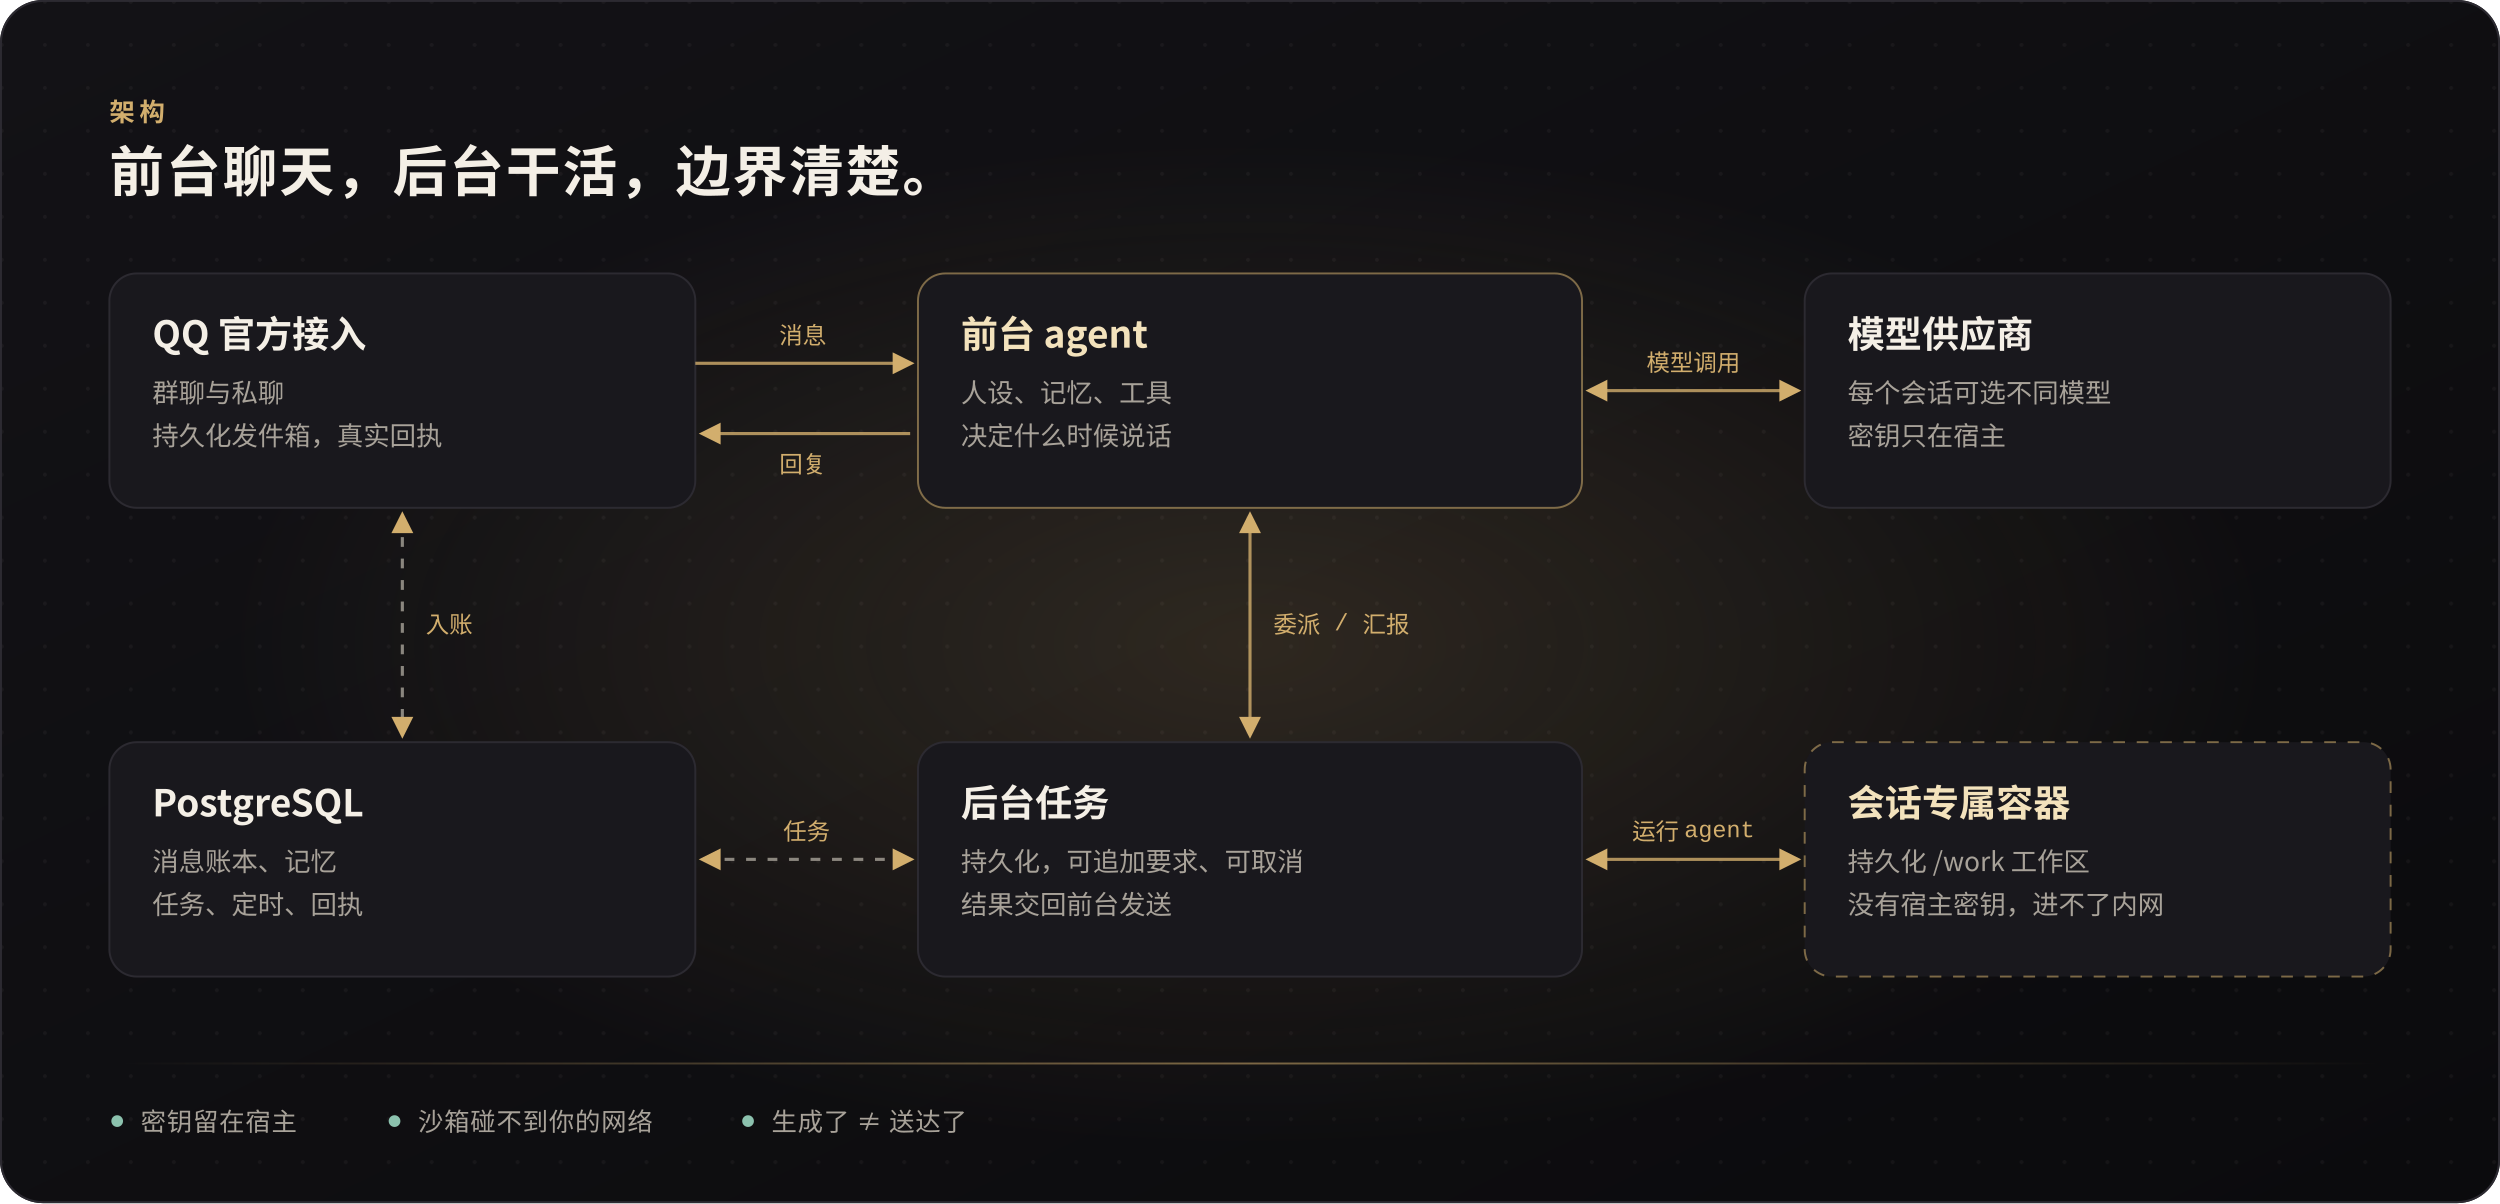
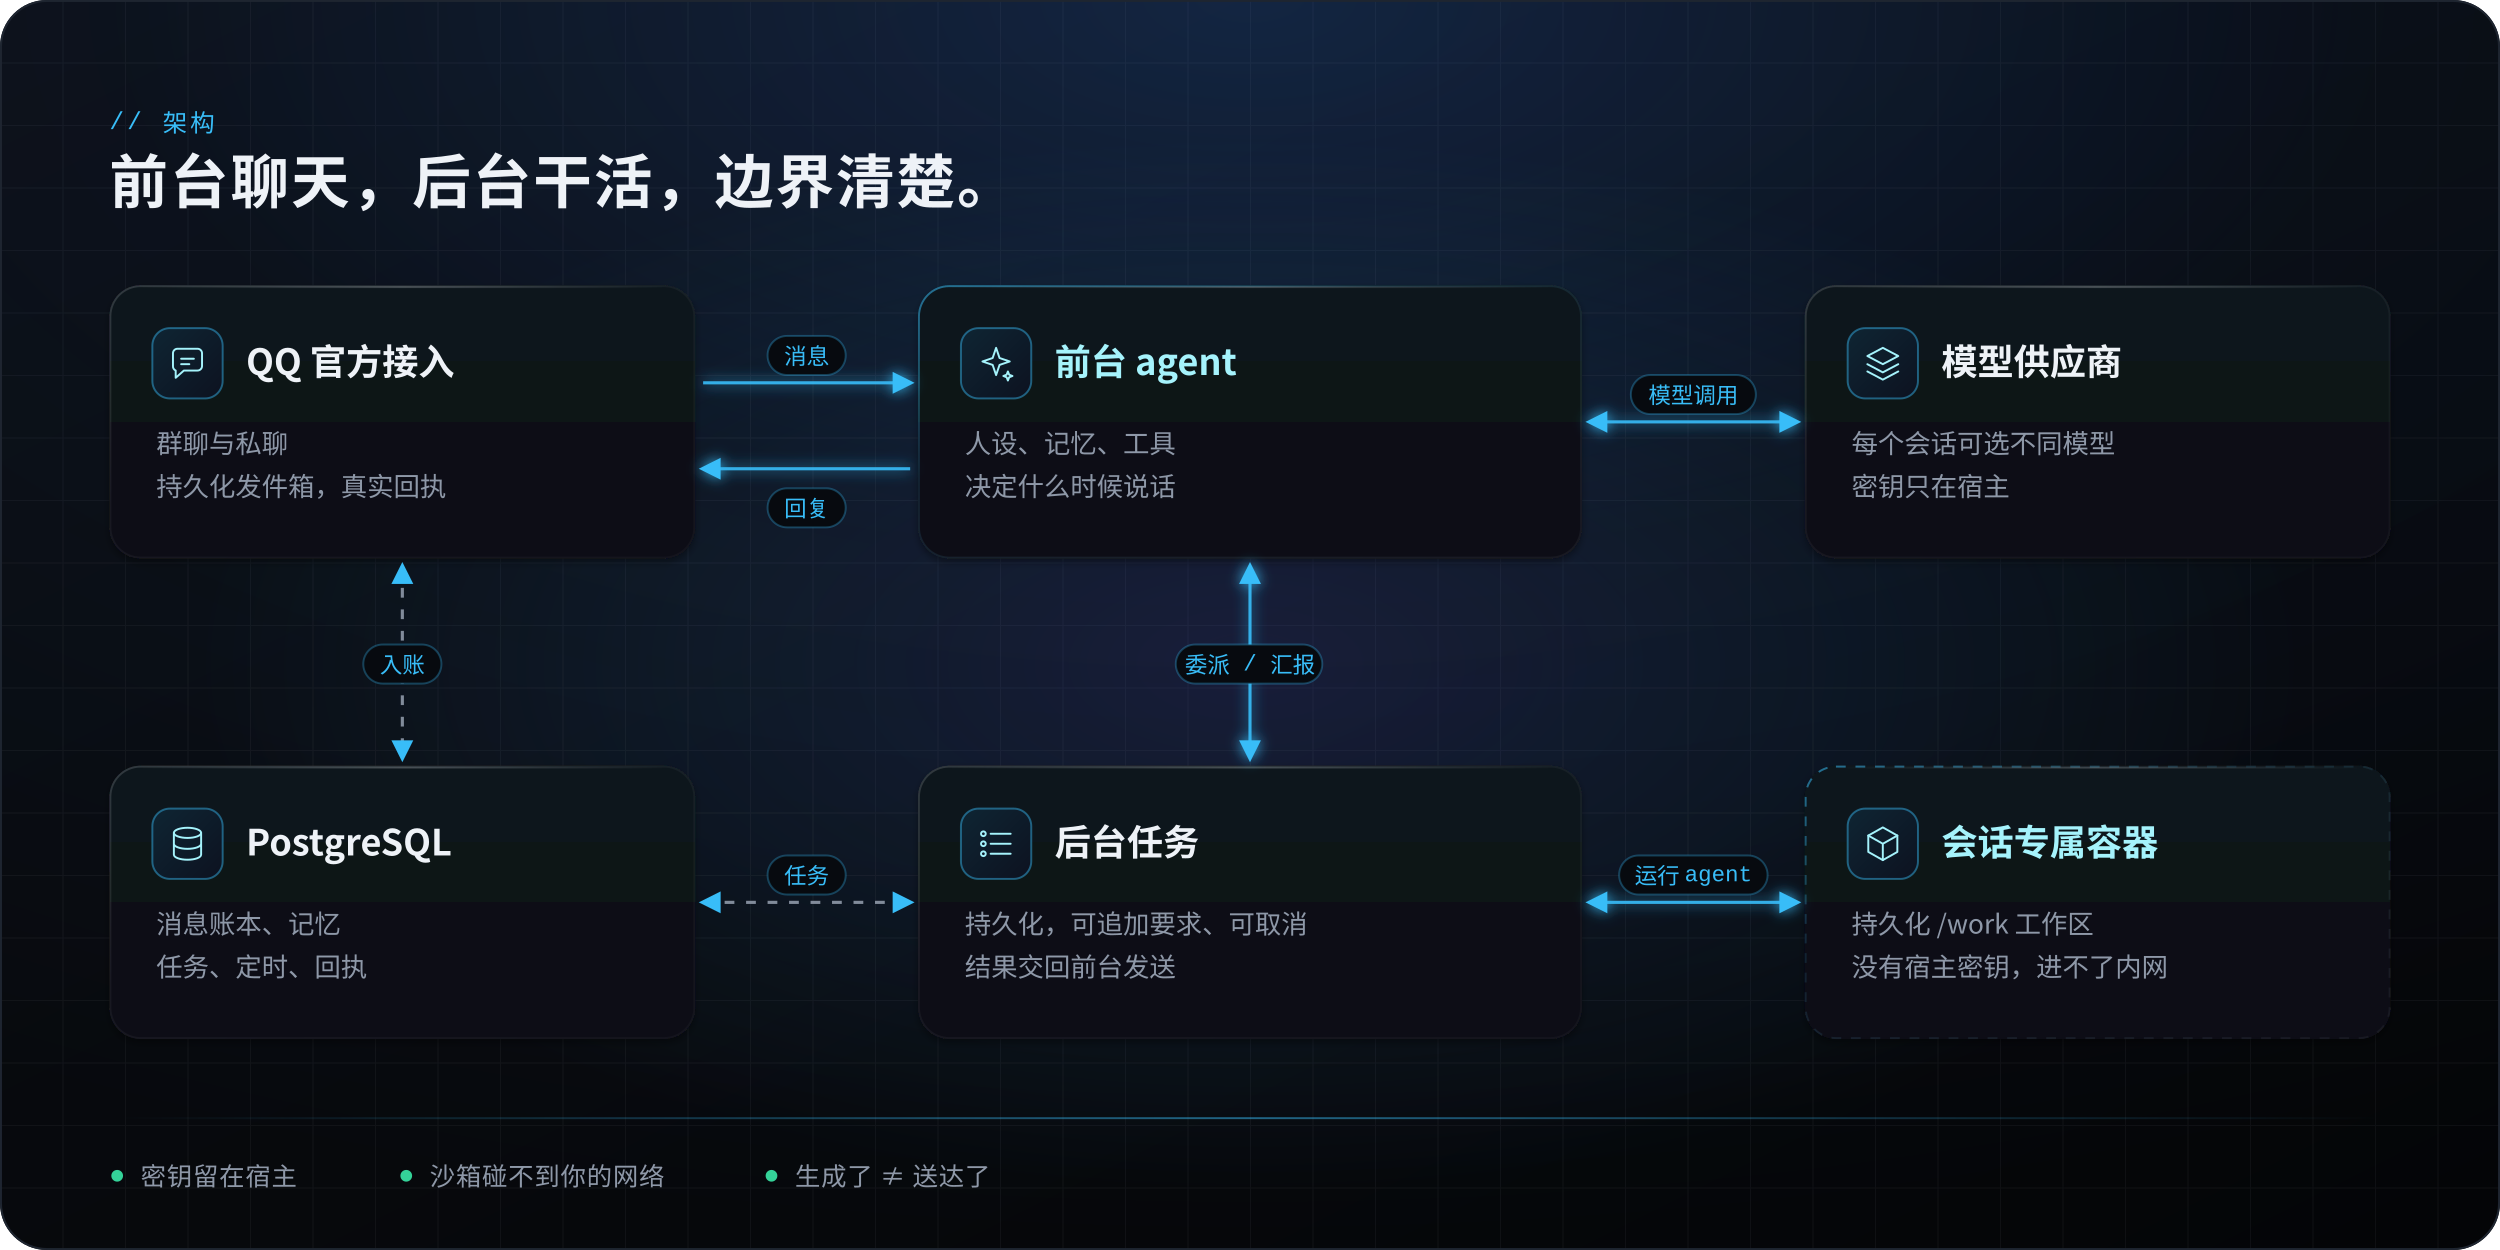
- <svg xmlns="http://www.w3.org/2000/svg" width="1280" height="616" viewBox="0 0 1280 616" role="img" aria-labelledby="t d">
+ <svg xmlns="http://www.w3.org/2000/svg" width="1280" height="640" viewBox="0 0 1280 640" role="img" aria-labelledby="t d">
  <defs>
    <linearGradient id="bg" x1="0" y1="0" x2="1" y2="1">
-       <stop stop-color="#131216" />
-       <stop offset="1" stop-color="#0B0B0D" />
-     </linearGradient>
-     <linearGradient id="gold" x1="0" y1="0" x2="1" y2="0">
-       <stop stop-color="#F3E2BC" />
-       <stop offset=".55" stop-color="#D2AE6D" />
-       <stop offset="1" stop-color="#A9824A" />
+       <stop stop-color="#0A0D12" />
+       <stop offset="1" stop-color="#040507" />
+     </linearGradient>
+     <linearGradient id="gold" x1="0" y1="0" x2="1" y2="1">
+       <stop stop-color="#A5F3FC" />
+       <stop offset=".55" stop-color="#38BDF8" />
+       <stop offset="1" stop-color="#6366F1" />
+     </linearGradient>
+     <linearGradient id="goldv" x1="0" y1="0" x2="0" y2="1">
+       <stop stop-color="#A5F3FC" />
+       <stop offset="1" stop-color="#38BDF8" />
+     </linearGradient>
+     <linearGradient id="face" x1="0" y1="0" x2="0" y2="1">
+       <stop stop-color="#11151C" />
+       <stop offset="1" stop-color="#0B0E13" />
+     </linearGradient>
+     <linearGradient id="edge" x1="0" y1="0" x2="1" y2="1">
+       <stop stop-color="#38BDF8" stop-opacity=".55" />
+       <stop offset=".35" stop-color="#38BDF8" stop-opacity=".12" />
+       <stop offset="1" stop-color="#EEF2F7" stop-opacity=".05" />
+     </linearGradient>
+     <linearGradient id="edgeq" x1="0" y1="0" x2="1" y2="1">
+       <stop stop-color="#EEF2F7" stop-opacity=".16" />
+       <stop offset=".4" stop-color="#EEF2F7" stop-opacity=".05" />
+       <stop offset="1" stop-color="#EEF2F7" stop-opacity=".03" />
+     </linearGradient>
+     <linearGradient id="sheen" x1="0" y1="0" x2="1" y2="0">
+       <stop stop-color="#EEF2F7" stop-opacity="0" />
+       <stop offset=".5" stop-color="#EEF2F7" stop-opacity=".22" />
+       <stop offset="1" stop-color="#EEF2F7" stop-opacity="0" />
    </linearGradient>
    <linearGradient id="hair" x1="0" y1="0" x2="1" y2="0">
-       <stop stop-color="#D2AE6D" stop-opacity="0" />
-       <stop offset=".5" stop-color="#D2AE6D" stop-opacity=".55" />
-       <stop offset="1" stop-color="#D2AE6D" stop-opacity="0" />
+       <stop stop-color="#38BDF8" stop-opacity="0" />
+       <stop offset=".5" stop-color="#38BDF8" stop-opacity=".5" />
+       <stop offset="1" stop-color="#38BDF8" stop-opacity="0" />
    </linearGradient>
    <radialGradient id="glow" cx=".5" cy=".5" r=".5">
-       <stop stop-color="#D2AE6D" stop-opacity=".16" />
-       <stop offset="1" stop-color="#D2AE6D" stop-opacity="0" />
+       <stop stop-color="#6366F1" stop-opacity=".16" />
+       <stop offset="1" stop-color="#38BDF8" stop-opacity="0" />
    </radialGradient>
    <radialGradient id="jglow" cx=".5" cy=".5" r=".5">
-       <stop stop-color="#8CC2AE" stop-opacity=".10" />
-       <stop offset="1" stop-color="#8CC2AE" stop-opacity="0" />
+       <stop stop-color="#34D399" stop-opacity=".10" />
+       <stop offset="1" stop-color="#34D399" stop-opacity="0" />
    </radialGradient>
-     <pattern id="dots" width="22" height="22" patternUnits="userSpaceOnUse">
-       <circle cx="1" cy="1" r="1" fill="#F4EFE6" fill-opacity=".045" />
+     <linearGradient id="iconbg" x1="0" y1="0" x2="1" y2="1">
+       <stop stop-color="#0E2533" />
+       <stop offset="1" stop-color="#0D1220" />
+     </linearGradient>
+     <pattern id="dots" width="32" height="32" patternUnits="userSpaceOnUse">
+       <path d="M32 0H0V32" fill="none" stroke="#EEF2F7" stroke-opacity=".045" />
    </pattern>
-     <clipPath id="card">
-       <rect width="1280" height="616" rx="22" />
+     <linearGradient id="silver" x1="0" y1="0" x2="0" y2="1">
+       <stop stop-color="#FFFFFF" />
+       <stop offset="1" stop-color="#8B95A5" />
+     </linearGradient>
+     <linearGradient id="beam" x1="0" y1="0" x2="1" y2="0">
+       <stop stop-color="#A5F3FC" stop-opacity="0" />
+       <stop offset=".5" stop-color="#A5F3FC" />
+       <stop offset="1" stop-color="#6366F1" stop-opacity="0" />
+     </linearGradient>
+     <radialGradient id="spot" cx=".5" cy="0" r="1">
+       <stop stop-color="#3B82F6" stop-opacity=".22" />
+       <stop offset=".45" stop-color="#3B82F6" stop-opacity=".05" />
+       <stop offset="1" stop-color="#3B82F6" stop-opacity="0" />
+     </radialGradient>
+     <linearGradient id="floorfade" x1="0" y1="0" x2="0" y2="1">
+       <stop stop-color="#fff" stop-opacity="0" />
+       <stop offset="1" stop-color="#fff" stop-opacity=".9" />
+     </linearGradient>
+     <mask id="floormask">
+       <rect width="100%" height="100%" fill="url(#floorfade)" />
+     </mask>
+     <filter id="neon" filterUnits="userSpaceOnUse" x="-200" y="-200" width="2000" height="1200">
+       <feGaussianBlur stdDeviation="3.5" result="b" />
+       <feMerge>
+         <feMergeNode in="b" />
+         <feMergeNode in="SourceGraphic" />
+       </feMerge>
+     </filter>
+     <filter id="lift" x="-30%" y="-30%" width="160%" height="190%">
+       <feDropShadow dx="0" dy="18" stdDeviation="18" flood-color="#000" flood-opacity=".6" />
+       <feDropShadow dx="0" dy="2" stdDeviation="2" flood-color="#000" flood-opacity=".35" />
+     </filter>
+     <filter id="soft" x="-30%" y="-30%" width="160%" height="190%">
+       <feDropShadow dx="0" dy="10" stdDeviation="12" flood-color="#000" flood-opacity=".5" />
+     </filter>
+     <marker id="ah" viewBox="0 0 10 10" refX="8" refY="5" markerWidth="7" markerHeight="7" orient="auto-start-reverse">
+       <path d="M0 0 L10 5 L0 10 z" fill="#38BDF8" />
+     </marker>
+     <clipPath id="frame">
+       <rect width="1280" height="640" rx="24" />
    </clipPath>
-     <marker id="ah" viewBox="0 0 10 10" refX="8" refY="5" markerWidth="7" markerHeight="7" orient="auto-start-reverse">
-       <path d="M0 0 L10 5 L0 10 z" fill="#D2AE6D" />
-     </marker>
  </defs>
-   <g clip-path="url(#card)">
-     <rect width="1280" height="616" fill="url(#bg)" />
-     <rect width="1280" height="616" fill="url(#dots)" />
-     <ellipse cx="640" cy="330" rx="520" ry="260" fill="url(#glow)" />
-     <text x="56" y="62" font-family="-apple-system, BlinkMacSystemFont, 'Segoe UI', 'Helvetica Neue', 'PingFang SC', 'Hiragino Sans GB', 'Microsoft YaHei', 'Noto Sans CJK SC', Arial, sans-serif" font-size="13" fill="#D2AE6D" font-weight="600" letter-spacing="2.4">架构</text>
-     <text x="56" y="98" font-family="-apple-system, BlinkMacSystemFont, 'Segoe UI', 'Helvetica Neue', 'PingFang SC', 'Hiragino Sans GB', 'Microsoft YaHei', 'Noto Sans CJK SC', Arial, sans-serif" font-size="28" fill="#F4EFE6" font-weight="600" letter-spacing="1">前台聊天，后台干活，边界清楚。</text>
-     <rect x="56" y="140" width="300" height="120" rx="14" fill="#19181D" stroke="#2C2A31" stroke-opacity="1" />
-     <text x="78" y="178" font-family="-apple-system, BlinkMacSystemFont, 'Segoe UI', 'Helvetica Neue', 'PingFang SC', 'Hiragino Sans GB', 'Microsoft YaHei', 'Noto Sans CJK SC', Arial, sans-serif" font-size="19" fill="#F4EFE6" font-weight="600">QQ 官方接入</text>
-     <text x="78" y="206" font-family="-apple-system, BlinkMacSystemFont, 'Segoe UI', 'Helvetica Neue', 'PingFang SC', 'Hiragino Sans GB', 'Microsoft YaHei', 'Noto Sans CJK SC', Arial, sans-serif" font-size="13.5" fill="#A8A299">群聊与私聊</text>
-     <text x="78" y="228" font-family="-apple-system, BlinkMacSystemFont, 'Segoe UI', 'Helvetica Neue', 'PingFang SC', 'Hiragino Sans GB', 'Microsoft YaHei', 'Noto Sans CJK SC', Arial, sans-serif" font-size="13.5" fill="#A8A299">持久化发件箱，真实回执</text>
-     <rect x="470" y="140" width="340" height="120" rx="14" fill="#19181D" stroke="#D2AE6D" stroke-opacity=".55" />
-     <text x="492" y="178" font-family="-apple-system, BlinkMacSystemFont, 'Segoe UI', 'Helvetica Neue', 'PingFang SC', 'Hiragino Sans GB', 'Microsoft YaHei', 'Noto Sans CJK SC', Arial, sans-serif" font-size="19" fill="#F3E2BC" font-weight="600">前台 agent</text>
-     <text x="492" y="206" font-family="-apple-system, BlinkMacSystemFont, 'Segoe UI', 'Helvetica Neue', 'PingFang SC', 'Hiragino Sans GB', 'Microsoft YaHei', 'Noto Sans CJK SC', Arial, sans-serif" font-size="13.5" fill="#A8A299">人设、记忆、工具</text>
-     <text x="492" y="228" font-family="-apple-system, BlinkMacSystemFont, 'Segoe UI', 'Helvetica Neue', 'PingFang SC', 'Hiragino Sans GB', 'Microsoft YaHei', 'Noto Sans CJK SC', Arial, sans-serif" font-size="13.5" fill="#A8A299">决定什么时候说话</text>
-     <rect x="924" y="140" width="300" height="120" rx="14" fill="#19181D" stroke="#2C2A31" stroke-opacity="1" />
-     <text x="946" y="178" font-family="-apple-system, BlinkMacSystemFont, 'Segoe UI', 'Helvetica Neue', 'PingFang SC', 'Hiragino Sans GB', 'Microsoft YaHei', 'Noto Sans CJK SC', Arial, sans-serif" font-size="19" fill="#F4EFE6" font-weight="600">模型供应商</text>
-     <text x="946" y="206" font-family="-apple-system, BlinkMacSystemFont, 'Segoe UI', 'Helvetica Neue', 'PingFang SC', 'Hiragino Sans GB', 'Microsoft YaHei', 'Noto Sans CJK SC', Arial, sans-serif" font-size="13.5" fill="#A8A299">每个会话可选不同模型</text>
-     <text x="946" y="228" font-family="-apple-system, BlinkMacSystemFont, 'Segoe UI', 'Helvetica Neue', 'PingFang SC', 'Hiragino Sans GB', 'Microsoft YaHei', 'Noto Sans CJK SC', Arial, sans-serif" font-size="13.5" fill="#A8A299">密钥只在宿主</text>
-     <rect x="56" y="380" width="300" height="120" rx="14" fill="#19181D" stroke="#2C2A31" stroke-opacity="1" />
-     <text x="78" y="418" font-family="-apple-system, BlinkMacSystemFont, 'Segoe UI', 'Helvetica Neue', 'PingFang SC', 'Hiragino Sans GB', 'Microsoft YaHei', 'Noto Sans CJK SC', Arial, sans-serif" font-size="19" fill="#F4EFE6" font-weight="600">PostgreSQL</text>
-     <text x="78" y="446" font-family="-apple-system, BlinkMacSystemFont, 'Segoe UI', 'Helvetica Neue', 'PingFang SC', 'Hiragino Sans GB', 'Microsoft YaHei', 'Noto Sans CJK SC', Arial, sans-serif" font-size="13.5" fill="#A8A299">消息账本、记忆</text>
-     <text x="78" y="468" font-family="-apple-system, BlinkMacSystemFont, 'Segoe UI', 'Helvetica Neue', 'PingFang SC', 'Hiragino Sans GB', 'Microsoft YaHei', 'Noto Sans CJK SC', Arial, sans-serif" font-size="13.5" fill="#A8A299">任务、定时、回执</text>
-     <rect x="470" y="380" width="340" height="120" rx="14" fill="#19181D" stroke="#2C2A31" stroke-opacity="1" />
-     <text x="492" y="418" font-family="-apple-system, BlinkMacSystemFont, 'Segoe UI', 'Helvetica Neue', 'PingFang SC', 'Hiragino Sans GB', 'Microsoft YaHei', 'Noto Sans CJK SC', Arial, sans-serif" font-size="19" fill="#F4EFE6" font-weight="600">后台任务</text>
-     <text x="492" y="446" font-family="-apple-system, BlinkMacSystemFont, 'Segoe UI', 'Helvetica Neue', 'PingFang SC', 'Hiragino Sans GB', 'Microsoft YaHei', 'Noto Sans CJK SC', Arial, sans-serif" font-size="13.5" fill="#A8A299">持久化，可追加要求、可取消</text>
-     <text x="492" y="468" font-family="-apple-system, BlinkMacSystemFont, 'Segoe UI', 'Helvetica Neue', 'PingFang SC', 'Hiragino Sans GB', 'Microsoft YaHei', 'Noto Sans CJK SC', Arial, sans-serif" font-size="13.5" fill="#A8A299">结果交回前台发送</text>
-     <rect x="924" y="380" width="300" height="120" rx="14" fill="#19181D" stroke="#D2AE6D" stroke-opacity=".55" stroke-dasharray="6 6" />
-     <text x="946" y="418" font-family="-apple-system, BlinkMacSystemFont, 'Segoe UI', 'Helvetica Neue', 'PingFang SC', 'Hiragino Sans GB', 'Microsoft YaHei', 'Noto Sans CJK SC', Arial, sans-serif" font-size="19" fill="#F3E2BC" font-weight="600">会话专属容器</text>
-     <text x="946" y="446" font-family="-apple-system, BlinkMacSystemFont, 'Segoe UI', 'Helvetica Neue', 'PingFang SC', 'Hiragino Sans GB', 'Microsoft YaHei', 'Noto Sans CJK SC', Arial, sans-serif" font-size="13.5" fill="#A8A299">持久化 /work 工作区</text>
-     <text x="946" y="468" font-family="-apple-system, BlinkMacSystemFont, 'Segoe UI', 'Helvetica Neue', 'PingFang SC', 'Hiragino Sans GB', 'Microsoft YaHei', 'Noto Sans CJK SC', Arial, sans-serif" font-size="13.5" fill="#A8A299">没有宿主密钥，进不了内网</text>
-     <path d="M356 186 L466 186" stroke="#D2AE6D" stroke-opacity=".8" stroke-width="1.6" fill="none" marker-end="url(#ah)" />
-     <text x="411" y="176" font-family="'SF Mono', SFMono-Regular, Menlo, Consolas, 'Liberation Mono', monospace" font-size="12" fill="#D2AE6D" text-anchor="middle">消息</text>
-     <path d="M466 222 L360 222" stroke="#D2AE6D" stroke-opacity=".8" stroke-width="1.6" fill="none" marker-end="url(#ah)" />
-     <text x="411" y="242" font-family="'SF Mono', SFMono-Regular, Menlo, Consolas, 'Liberation Mono', monospace" font-size="12" fill="#D2AE6D" text-anchor="middle">回复</text>
-     <path d="M814 200 L920 200" stroke="#D2AE6D" stroke-opacity=".8" stroke-width="1.6" fill="none" marker-end="url(#ah)" marker-start="url(#ah)" />
-     <text x="867" y="190" font-family="'SF Mono', SFMono-Regular, Menlo, Consolas, 'Liberation Mono', monospace" font-size="12" fill="#D2AE6D" text-anchor="middle">模型调用</text>
-     <path d="M640 264 L640 376" stroke="#D2AE6D" stroke-opacity=".8" stroke-width="1.6" fill="none" marker-end="url(#ah)" marker-start="url(#ah)" />
-     <text x="652" y="324" font-family="'SF Mono', SFMono-Regular, Menlo, Consolas, 'Liberation Mono', monospace" font-size="12" fill="#D2AE6D">委派 / 汇报</text>
-     <path d="M814 440 L920 440" stroke="#D2AE6D" stroke-opacity=".8" stroke-width="1.6" fill="none" marker-end="url(#ah)" marker-start="url(#ah)" />
-     <text x="867" y="430" font-family="'SF Mono', SFMono-Regular, Menlo, Consolas, 'Liberation Mono', monospace" font-size="12" fill="#D2AE6D" text-anchor="middle">运行 agent</text>
-     <path d="M360 440 L466 440" stroke="#A8A299" stroke-opacity=".8" stroke-width="1.6" fill="none" stroke-dasharray="5 6" marker-end="url(#ah)" marker-start="url(#ah)" />
-     <text x="413" y="430" font-family="'SF Mono', SFMono-Regular, Menlo, Consolas, 'Liberation Mono', monospace" font-size="12" fill="#D2AE6D" text-anchor="middle">任务</text>
-     <path d="M206 264 L206 376" stroke="#A8A299" stroke-opacity=".8" stroke-width="1.6" fill="none" stroke-dasharray="5 6" marker-end="url(#ah)" marker-start="url(#ah)" />
-     <text x="218" y="324" font-family="'SF Mono', SFMono-Regular, Menlo, Consolas, 'Liberation Mono', monospace" font-size="12" fill="#D2AE6D">入账</text>
-     <rect x="56" y="544" width="1168" height="1" fill="url(#hair)" />
-     <circle cx="60" cy="574" r="3" fill="#8CC2AE" />
-     <text x="72" y="579" font-family="-apple-system, BlinkMacSystemFont, 'Segoe UI', 'Helvetica Neue', 'PingFang SC', 'Hiragino Sans GB', 'Microsoft YaHei', 'Noto Sans CJK SC', Arial, sans-serif" font-size="13" fill="#A8A299" font-weight="500" letter-spacing="0.4">密钥留在宿主</text>
-     <circle cx="202.0" cy="574" r="3" fill="#8CC2AE" />
-     <text x="214.0" y="579" font-family="-apple-system, BlinkMacSystemFont, 'Segoe UI', 'Helvetica Neue', 'PingFang SC', 'Hiragino Sans GB', 'Microsoft YaHei', 'Noto Sans CJK SC', Arial, sans-serif" font-size="13" fill="#A8A299" font-weight="500" letter-spacing="0.4">沙箱碰不到你的网络</text>
-     <circle cx="383.0" cy="574" r="3" fill="#8CC2AE" />
-     <text x="395.0" y="579" font-family="-apple-system, BlinkMacSystemFont, 'Segoe UI', 'Helvetica Neue', 'PingFang SC', 'Hiragino Sans GB', 'Microsoft YaHei', 'Noto Sans CJK SC', Arial, sans-serif" font-size="13" fill="#A8A299" font-weight="500" letter-spacing="0.4">生成了 ≠ 送达了</text>
+   <g clip-path="url(#frame)">
+     <rect width="1280" height="640" fill="url(#bg)" />
+     <rect width="1280" height="640" fill="url(#dots)" />
+     <rect width="1280" height="640" fill="url(#spot)" />
+     <ellipse cx="640" cy="340" rx="540" ry="270" fill="url(#glow)" />
+     <text x="56" y="66" font-family="'SF Mono', SFMono-Regular, Menlo, Consolas, 'Liberation Mono', monospace" font-size="12.5" fill="#38BDF8" font-weight="500" letter-spacing="1.6">// 架构</text>
+     <text x="56" y="104" font-family="-apple-system, BlinkMacSystemFont, 'Segoe UI', 'Helvetica Neue', 'PingFang SC', 'Hiragino Sans GB', 'Microsoft YaHei', 'Noto Sans CJK SC', Arial, sans-serif" font-size="30" fill="#EEF2F7" font-weight="600" letter-spacing="1">前台聊天，后台干活，边界清楚。</text>
+     <g filter="url(#lift)">
+       <rect x="56" y="146" width="300" height="140" rx="16" fill="url(#face)" />
+     </g>
+     <rect x="56.5" y="146.5" width="299" height="139" rx="15.5" fill="none" stroke="url(#edgeq)" />
+     <rect x="72" y="146.5" width="268" height="1" fill="url(#sheen)" />
+     <rect x="78" y="168" width="36" height="36" rx="9.0" fill="url(#iconbg)" stroke="#38BDF8" stroke-opacity=".45" />
+     <g transform="translate(84.84 174.84) scale(0.93)" fill="none" stroke="#A5F3FC" stroke-width="1.07" stroke-linecap="round" stroke-linejoin="round">
+       <path d="M4 6.5A2.5 2.5 0 0 1 6.5 4h11A2.5 2.5 0 0 1 20 6.5v7a2.5 2.5 0 0 1-2.5 2.5H10l-4.5 4v-4h0A2.5 2.5 0 0 1 4 13.5z" />
+       <path d="M8.5 9.5h7M8.5 12.5h4.5" />
+     </g>
+     <text x="126" y="192" font-family="-apple-system, BlinkMacSystemFont, 'Segoe UI', 'Helvetica Neue', 'PingFang SC', 'Hiragino Sans GB', 'Microsoft YaHei', 'Noto Sans CJK SC', Arial, sans-serif" font-size="18.5" fill="#EEF2F7" font-weight="600">QQ 官方接入</text>
+     <text x="80" y="232" font-family="-apple-system, BlinkMacSystemFont, 'Segoe UI', 'Helvetica Neue', 'PingFang SC', 'Hiragino Sans GB', 'Microsoft YaHei', 'Noto Sans CJK SC', Arial, sans-serif" font-size="13.5" fill="#8E98A8">群聊与私聊</text>
+     <text x="80" y="254" font-family="-apple-system, BlinkMacSystemFont, 'Segoe UI', 'Helvetica Neue', 'PingFang SC', 'Hiragino Sans GB', 'Microsoft YaHei', 'Noto Sans CJK SC', Arial, sans-serif" font-size="13.5" fill="#8E98A8">持久化发件箱，真实回执</text>
+     <g filter="url(#lift)">
+       <rect x="470" y="146" width="340" height="140" rx="16" fill="url(#face)" />
+     </g>
+     <rect x="470.5" y="146.5" width="339" height="139" rx="15.5" fill="none" stroke="url(#edge)" />
+     <rect x="486" y="146.5" width="308" height="1" fill="url(#sheen)" />
+     <rect x="492" y="168" width="36" height="36" rx="9.0" fill="url(#iconbg)" stroke="#38BDF8" stroke-opacity=".45" />
+     <g transform="translate(498.84 174.84) scale(0.93)" fill="none" stroke="#A5F3FC" stroke-width="1.07" stroke-linecap="round" stroke-linejoin="round">
+       <path d="M12 3.5l1.9 5.6 5.6 1.9-5.6 1.9L12 18.5l-1.9-5.6L4.5 11l5.6-1.9z" />
+       <path d="M18.5 16.5l.7 1.8 1.8.7-1.8.7-.7 1.8-.7-1.8-1.8-.7 1.8-.7z" />
+     </g>
+     <text x="540" y="192" font-family="-apple-system, BlinkMacSystemFont, 'Segoe UI', 'Helvetica Neue', 'PingFang SC', 'Hiragino Sans GB', 'Microsoft YaHei', 'Noto Sans CJK SC', Arial, sans-serif" font-size="18.5" fill="#A5F3FC" font-weight="600">前台 agent</text>
+     <text x="494" y="232" font-family="-apple-system, BlinkMacSystemFont, 'Segoe UI', 'Helvetica Neue', 'PingFang SC', 'Hiragino Sans GB', 'Microsoft YaHei', 'Noto Sans CJK SC', Arial, sans-serif" font-size="13.5" fill="#8E98A8">人设、记忆、工具</text>
+     <text x="494" y="254" font-family="-apple-system, BlinkMacSystemFont, 'Segoe UI', 'Helvetica Neue', 'PingFang SC', 'Hiragino Sans GB', 'Microsoft YaHei', 'Noto Sans CJK SC', Arial, sans-serif" font-size="13.5" fill="#8E98A8">决定什么时候说话</text>
+     <g filter="url(#lift)">
+       <rect x="924" y="146" width="300" height="140" rx="16" fill="url(#face)" />
+     </g>
+     <rect x="924.5" y="146.5" width="299" height="139" rx="15.5" fill="none" stroke="url(#edgeq)" />
+     <rect x="940" y="146.5" width="268" height="1" fill="url(#sheen)" />
+     <rect x="946" y="168" width="36" height="36" rx="9.0" fill="url(#iconbg)" stroke="#38BDF8" stroke-opacity=".45" />
+     <g transform="translate(952.84 174.84) scale(0.93)" fill="none" stroke="#A5F3FC" stroke-width="1.07" stroke-linecap="round" stroke-linejoin="round">
+       <path d="M12 3.5l8.5 4.5-8.5 4.5L3.5 8z" />
+       <path d="M3.5 12.5l8.5 4.5 8.5-4.5M3.5 16.5L12 21l8.5-4.5" />
+     </g>
+     <text x="994" y="192" font-family="-apple-system, BlinkMacSystemFont, 'Segoe UI', 'Helvetica Neue', 'PingFang SC', 'Hiragino Sans GB', 'Microsoft YaHei', 'Noto Sans CJK SC', Arial, sans-serif" font-size="18.5" fill="#EEF2F7" font-weight="600">模型供应商</text>
+     <text x="948" y="232" font-family="-apple-system, BlinkMacSystemFont, 'Segoe UI', 'Helvetica Neue', 'PingFang SC', 'Hiragino Sans GB', 'Microsoft YaHei', 'Noto Sans CJK SC', Arial, sans-serif" font-size="13.5" fill="#8E98A8">每个会话可选不同模型</text>
+     <text x="948" y="254" font-family="-apple-system, BlinkMacSystemFont, 'Segoe UI', 'Helvetica Neue', 'PingFang SC', 'Hiragino Sans GB', 'Microsoft YaHei', 'Noto Sans CJK SC', Arial, sans-serif" font-size="13.5" fill="#8E98A8">密钥只在宿主</text>
+     <g filter="url(#lift)">
+       <rect x="56" y="392" width="300" height="140" rx="16" fill="url(#face)" />
+     </g>
+     <rect x="56.5" y="392.5" width="299" height="139" rx="15.5" fill="none" stroke="url(#edgeq)" />
+     <rect x="72" y="392.5" width="268" height="1" fill="url(#sheen)" />
+     <rect x="78" y="414" width="36" height="36" rx="9.0" fill="url(#iconbg)" stroke="#38BDF8" stroke-opacity=".45" />
+     <g transform="translate(84.84 420.84) scale(0.93)" fill="none" stroke="#A5F3FC" stroke-width="1.07" stroke-linecap="round" stroke-linejoin="round">
+       <ellipse cx="12" cy="6" rx="7.5" ry="2.8" />
+       <path d="M4.5 6v12c0 1.6 3.4 2.8 7.5 2.8s7.5-1.2 7.5-2.8V6M4.5 12c0 1.6 3.4 2.8 7.5 2.8s7.5-1.2 7.5-2.8" />
+     </g>
+     <text x="126" y="438" font-family="-apple-system, BlinkMacSystemFont, 'Segoe UI', 'Helvetica Neue', 'PingFang SC', 'Hiragino Sans GB', 'Microsoft YaHei', 'Noto Sans CJK SC', Arial, sans-serif" font-size="18.5" fill="#EEF2F7" font-weight="600">PostgreSQL</text>
+     <text x="80" y="478" font-family="-apple-system, BlinkMacSystemFont, 'Segoe UI', 'Helvetica Neue', 'PingFang SC', 'Hiragino Sans GB', 'Microsoft YaHei', 'Noto Sans CJK SC', Arial, sans-serif" font-size="13.5" fill="#8E98A8">消息账本、记忆</text>
+     <text x="80" y="500" font-family="-apple-system, BlinkMacSystemFont, 'Segoe UI', 'Helvetica Neue', 'PingFang SC', 'Hiragino Sans GB', 'Microsoft YaHei', 'Noto Sans CJK SC', Arial, sans-serif" font-size="13.5" fill="#8E98A8">任务、定时、回执</text>
+     <g filter="url(#lift)">
+       <rect x="470" y="392" width="340" height="140" rx="16" fill="url(#face)" />
+     </g>
+     <rect x="470.5" y="392.5" width="339" height="139" rx="15.5" fill="none" stroke="url(#edgeq)" />
+     <rect x="486" y="392.5" width="308" height="1" fill="url(#sheen)" />
+     <rect x="492" y="414" width="36" height="36" rx="9.0" fill="url(#iconbg)" stroke="#38BDF8" stroke-opacity=".45" />
+     <g transform="translate(498.84 420.84) scale(0.93)" fill="none" stroke="#A5F3FC" stroke-width="1.07" stroke-linecap="round" stroke-linejoin="round">
+       <path d="M9 6.5h11M9 12h11M9 17.5h11" />
+       <circle cx="5" cy="6.5" r="1.3" />
+       <circle cx="5" cy="12" r="1.3" />
+       <circle cx="5" cy="17.5" r="1.3" />
+     </g>
+     <text x="540" y="438" font-family="-apple-system, BlinkMacSystemFont, 'Segoe UI', 'Helvetica Neue', 'PingFang SC', 'Hiragino Sans GB', 'Microsoft YaHei', 'Noto Sans CJK SC', Arial, sans-serif" font-size="18.5" fill="#EEF2F7" font-weight="600">后台任务</text>
+     <text x="494" y="478" font-family="-apple-system, BlinkMacSystemFont, 'Segoe UI', 'Helvetica Neue', 'PingFang SC', 'Hiragino Sans GB', 'Microsoft YaHei', 'Noto Sans CJK SC', Arial, sans-serif" font-size="13.5" fill="#8E98A8">持久化，可追加要求、可取消</text>
+     <text x="494" y="500" font-family="-apple-system, BlinkMacSystemFont, 'Segoe UI', 'Helvetica Neue', 'PingFang SC', 'Hiragino Sans GB', 'Microsoft YaHei', 'Noto Sans CJK SC', Arial, sans-serif" font-size="13.5" fill="#8E98A8">结果交回前台发送</text>
+     <g filter="url(#lift)">
+       <rect x="924" y="392" width="300" height="140" rx="16" fill="url(#face)" />
+     </g>
+     <rect x="924.5" y="392.5" width="299" height="139" rx="15.5" fill="none" stroke="url(#edge)" stroke-dasharray="5 5" />
+     <rect x="940" y="392.5" width="268" height="1" fill="url(#sheen)" />
+     <rect x="946" y="414" width="36" height="36" rx="9.0" fill="url(#iconbg)" stroke="#38BDF8" stroke-opacity=".45" />
+     <g transform="translate(952.84 420.84) scale(0.93)" fill="none" stroke="#A5F3FC" stroke-width="1.07" stroke-linecap="round" stroke-linejoin="round">
+       <path d="M12 3l8 4.5v9L12 21l-8-4.5v-9z" />
+       <path d="M4 7.5l8 4.5 8-4.5M12 12v9" />
+     </g>
+     <text x="994" y="438" font-family="-apple-system, BlinkMacSystemFont, 'Segoe UI', 'Helvetica Neue', 'PingFang SC', 'Hiragino Sans GB', 'Microsoft YaHei', 'Noto Sans CJK SC', Arial, sans-serif" font-size="18.5" fill="#A5F3FC" font-weight="600">会话专属容器</text>
+     <text x="948" y="478" font-family="-apple-system, BlinkMacSystemFont, 'Segoe UI', 'Helvetica Neue', 'PingFang SC', 'Hiragino Sans GB', 'Microsoft YaHei', 'Noto Sans CJK SC', Arial, sans-serif" font-size="13.5" fill="#8E98A8">持久化 /work 工作区</text>
+     <text x="948" y="500" font-family="-apple-system, BlinkMacSystemFont, 'Segoe UI', 'Helvetica Neue', 'PingFang SC', 'Hiragino Sans GB', 'Microsoft YaHei', 'Noto Sans CJK SC', Arial, sans-serif" font-size="13.5" fill="#8E98A8">没有宿主密钥，进不了内网</text>
+     <path d="M360 196 L466 196" stroke="#38BDF8" stroke-opacity=".9" stroke-width="1.6" fill="none" marker-end="url(#ah)" filter="url(#neon)" />
+     <rect x="393" y="172" width="40" height="20" rx="10" fill="#070A0F" stroke="#38BDF8" stroke-opacity=".3" />
+     <text x="413" y="186.5" font-family="'SF Mono', SFMono-Regular, Menlo, Consolas, 'Liberation Mono', monospace" font-size="11.5" fill="#38BDF8" text-anchor="middle">消息</text>
+     <path d="M466 240 L360 240" stroke="#38BDF8" stroke-opacity=".9" stroke-width="1.6" fill="none" marker-end="url(#ah)" filter="url(#neon)" />
+     <rect x="393" y="250" width="40" height="20" rx="10" fill="#070A0F" stroke="#38BDF8" stroke-opacity=".3" />
+     <text x="413" y="264.5" font-family="'SF Mono', SFMono-Regular, Menlo, Consolas, 'Liberation Mono', monospace" font-size="11.5" fill="#38BDF8" text-anchor="middle">回复</text>
+     <path d="M814 216 L920 216" stroke="#38BDF8" stroke-opacity=".9" stroke-width="1.6" fill="none" marker-end="url(#ah)" marker-start="url(#ah)" filter="url(#neon)" />
+     <rect x="835" y="192" width="64" height="20" rx="10" fill="#070A0F" stroke="#38BDF8" stroke-opacity=".3" />
+     <text x="867" y="206.5" font-family="'SF Mono', SFMono-Regular, Menlo, Consolas, 'Liberation Mono', monospace" font-size="11.5" fill="#38BDF8" text-anchor="middle">模型调用</text>
+     <path d="M640 290 L640 388" stroke="#38BDF8" stroke-opacity=".9" stroke-width="1.6" fill="none" marker-end="url(#ah)" marker-start="url(#ah)" filter="url(#neon)" />
+     <rect x="602" y="330" width="75" height="20" rx="10" fill="#070A0F" stroke="#38BDF8" stroke-opacity=".3" />
+     <text x="640" y="344.5" font-family="'SF Mono', SFMono-Regular, Menlo, Consolas, 'Liberation Mono', monospace" font-size="11.5" fill="#38BDF8" text-anchor="middle">委派 / 汇报</text>
+     <path d="M814 462 L920 462" stroke="#38BDF8" stroke-opacity=".9" stroke-width="1.6" fill="none" marker-end="url(#ah)" marker-start="url(#ah)" filter="url(#neon)" />
+     <rect x="829" y="438" width="76" height="20" rx="10" fill="#070A0F" stroke="#38BDF8" stroke-opacity=".3" />
+     <text x="867" y="452.5" font-family="'SF Mono', SFMono-Regular, Menlo, Consolas, 'Liberation Mono', monospace" font-size="11.5" fill="#38BDF8" text-anchor="middle">运行 agent</text>
+     <path d="M360 462 L466 462" stroke="#8E98A8" stroke-opacity=".9" stroke-width="1.6" fill="none" stroke-dasharray="5 6" marker-end="url(#ah)" marker-start="url(#ah)" />
+     <rect x="393" y="438" width="40" height="20" rx="10" fill="#070A0F" stroke="#38BDF8" stroke-opacity=".3" />
+     <text x="413" y="452.5" font-family="'SF Mono', SFMono-Regular, Menlo, Consolas, 'Liberation Mono', monospace" font-size="11.5" fill="#38BDF8" text-anchor="middle">任务</text>
+     <path d="M206 290 L206 388" stroke="#8E98A8" stroke-opacity=".9" stroke-width="1.6" fill="none" stroke-dasharray="5 6" marker-end="url(#ah)" marker-start="url(#ah)" />
+     <rect x="186" y="330" width="40" height="20" rx="10" fill="#070A0F" stroke="#38BDF8" stroke-opacity=".3" />
+     <text x="206" y="344.5" font-family="'SF Mono', SFMono-Regular, Menlo, Consolas, 'Liberation Mono', monospace" font-size="11.5" fill="#38BDF8" text-anchor="middle">入账</text>
+     <rect x="56" y="572" width="1168" height="1" fill="url(#hair)" />
+     <circle cx="60" cy="602" r="3" fill="#34D399" />
+     <text x="72" y="607" font-family="-apple-system, BlinkMacSystemFont, 'Segoe UI', 'Helvetica Neue', 'PingFang SC', 'Hiragino Sans GB', 'Microsoft YaHei', 'Noto Sans CJK SC', Arial, sans-serif" font-size="13" fill="#8E98A8" font-weight="500" letter-spacing="0.4">密钥留在宿主</text>
+     <circle cx="208.0" cy="602" r="3" fill="#34D399" />
+     <text x="220" y="607" font-family="-apple-system, BlinkMacSystemFont, 'Segoe UI', 'Helvetica Neue', 'PingFang SC', 'Hiragino Sans GB', 'Microsoft YaHei', 'Noto Sans CJK SC', Arial, sans-serif" font-size="13" fill="#8E98A8" font-weight="500" letter-spacing="0.4">沙箱碰不到你的网络</text>
+     <circle cx="395.0" cy="602" r="3" fill="#34D399" />
+     <text x="407" y="607" font-family="-apple-system, BlinkMacSystemFont, 'Segoe UI', 'Helvetica Neue', 'PingFang SC', 'Hiragino Sans GB', 'Microsoft YaHei', 'Noto Sans CJK SC', Arial, sans-serif" font-size="13" fill="#8E98A8" font-weight="500" letter-spacing="0.4">生成了 ≠ 送达了</text>
  </g>
-   <rect x=".5" y=".5" width="1279" height="615" rx="21.5" fill="none" stroke="#2C2A31" />
+   <rect x=".5" y=".5" width="1279" height="639" rx="23.5" fill="none" stroke="#1E2530" />
</svg>
